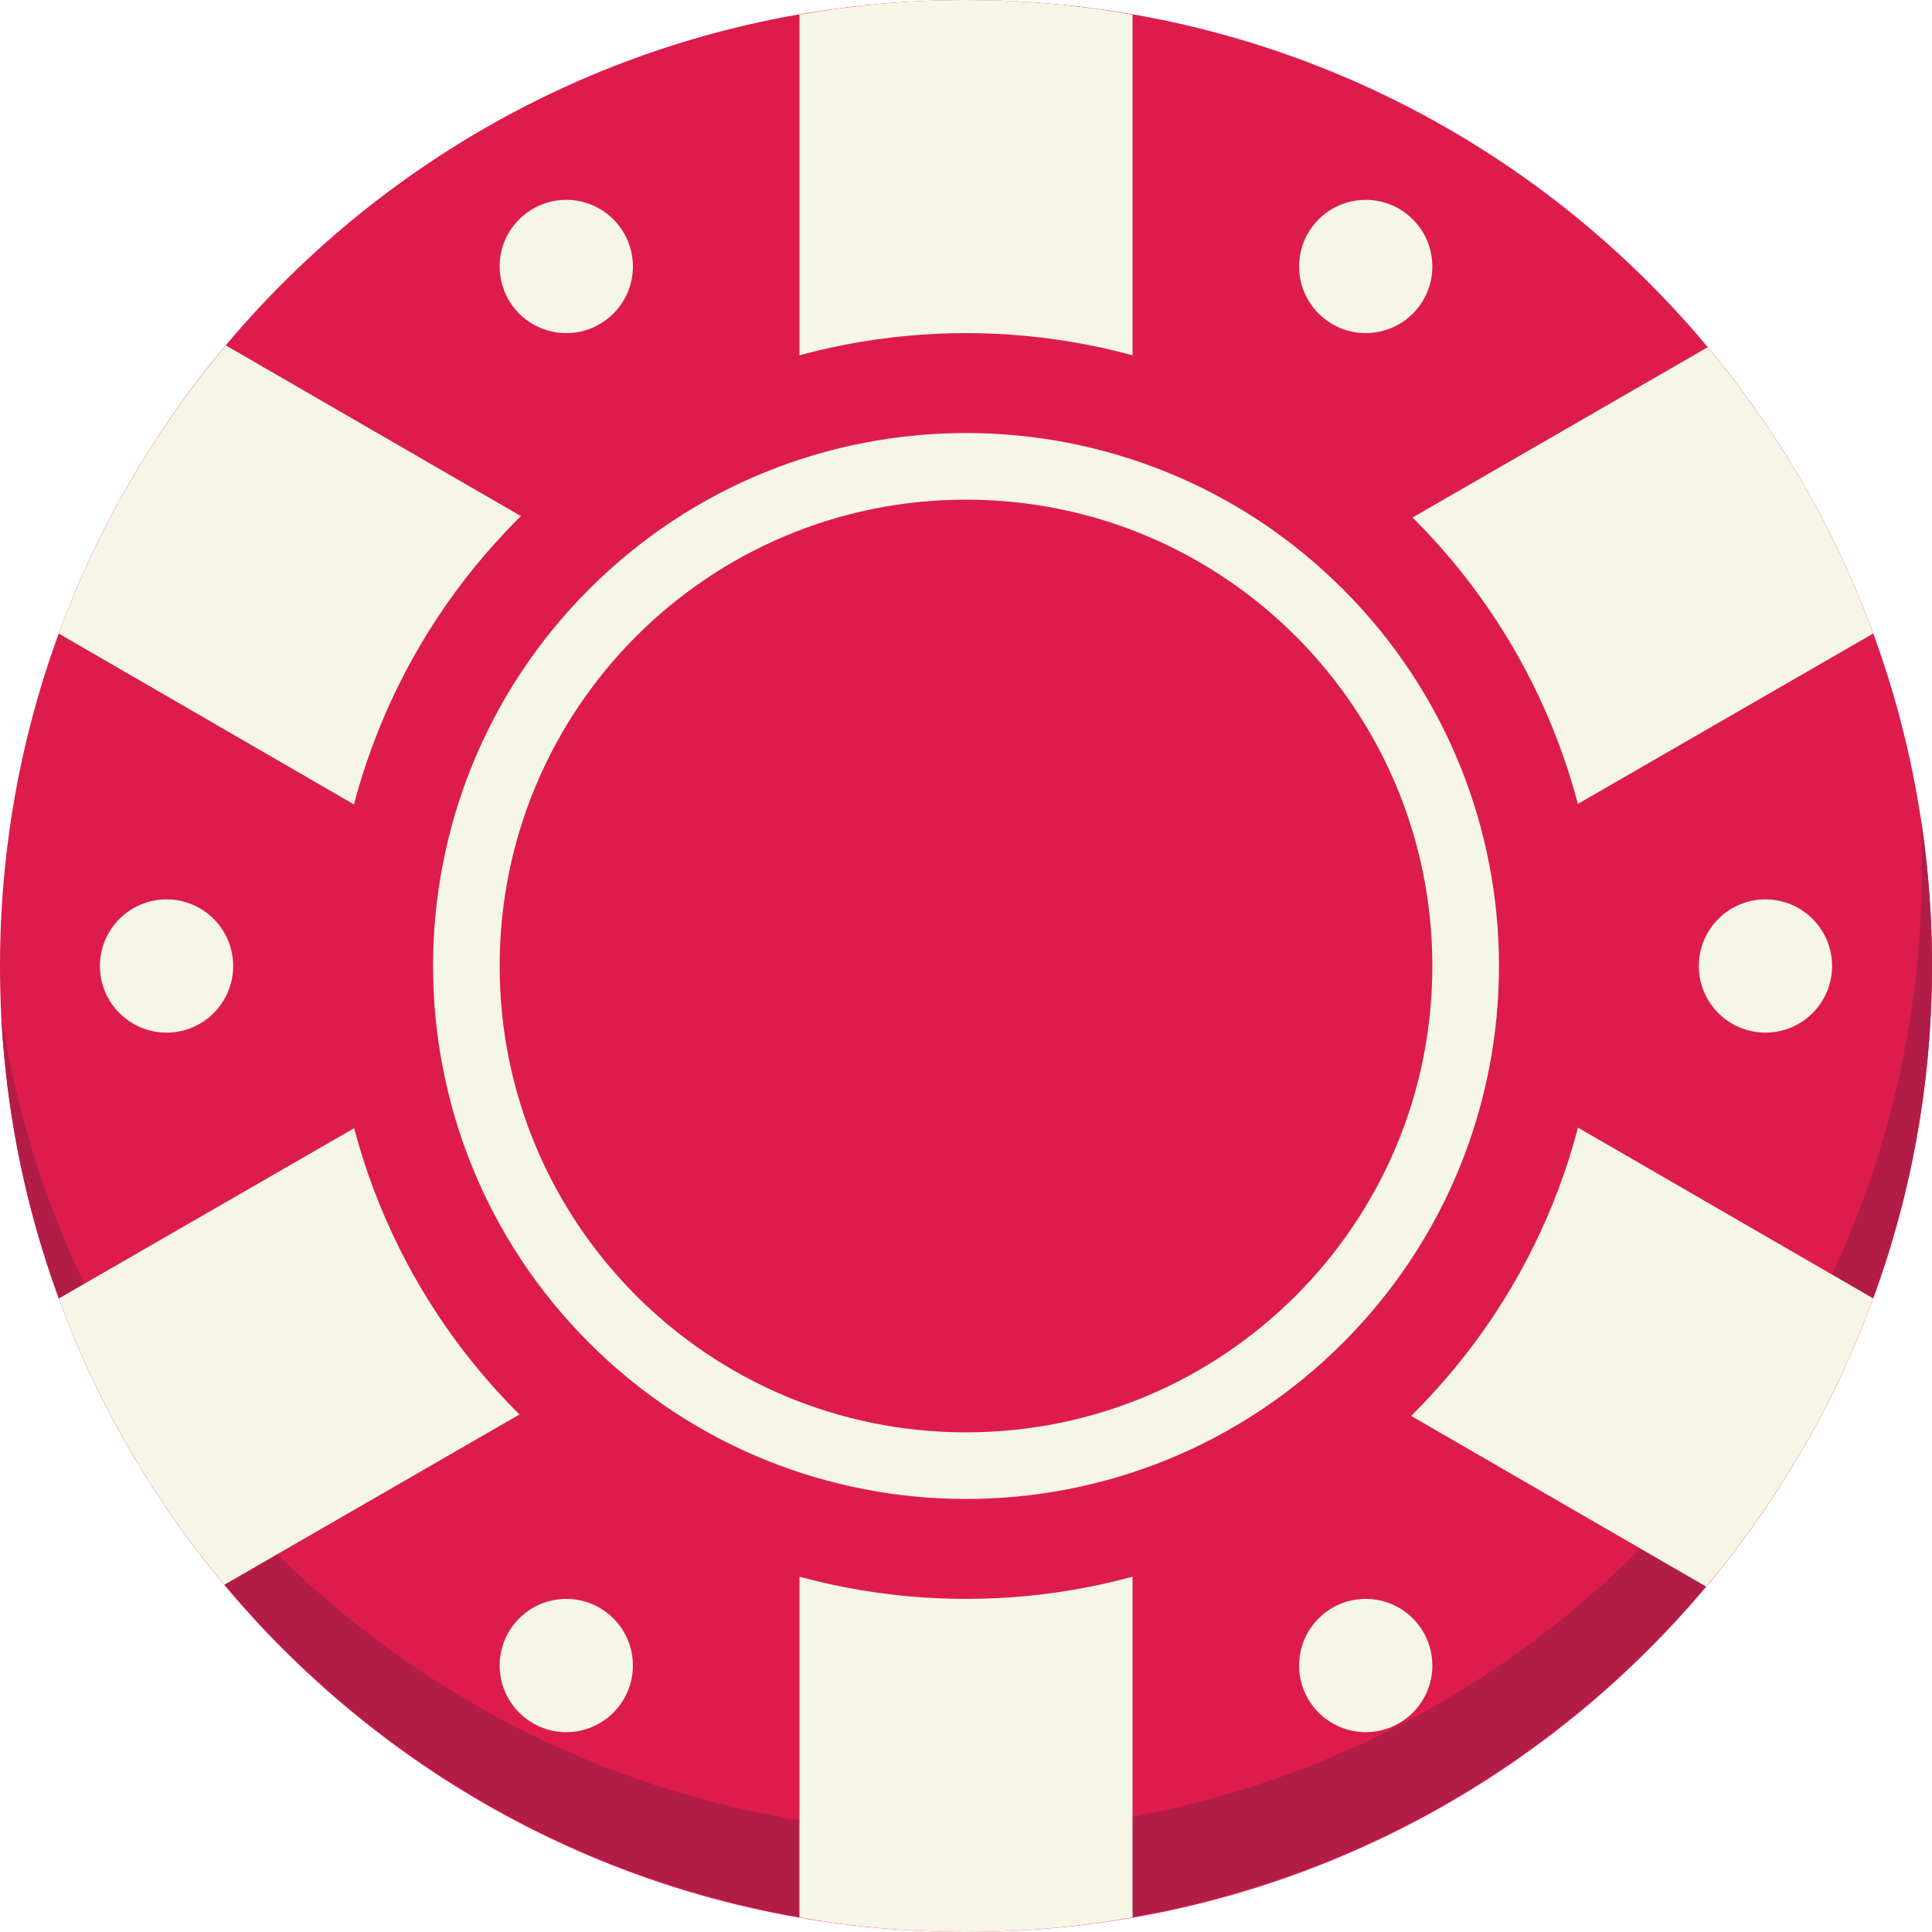
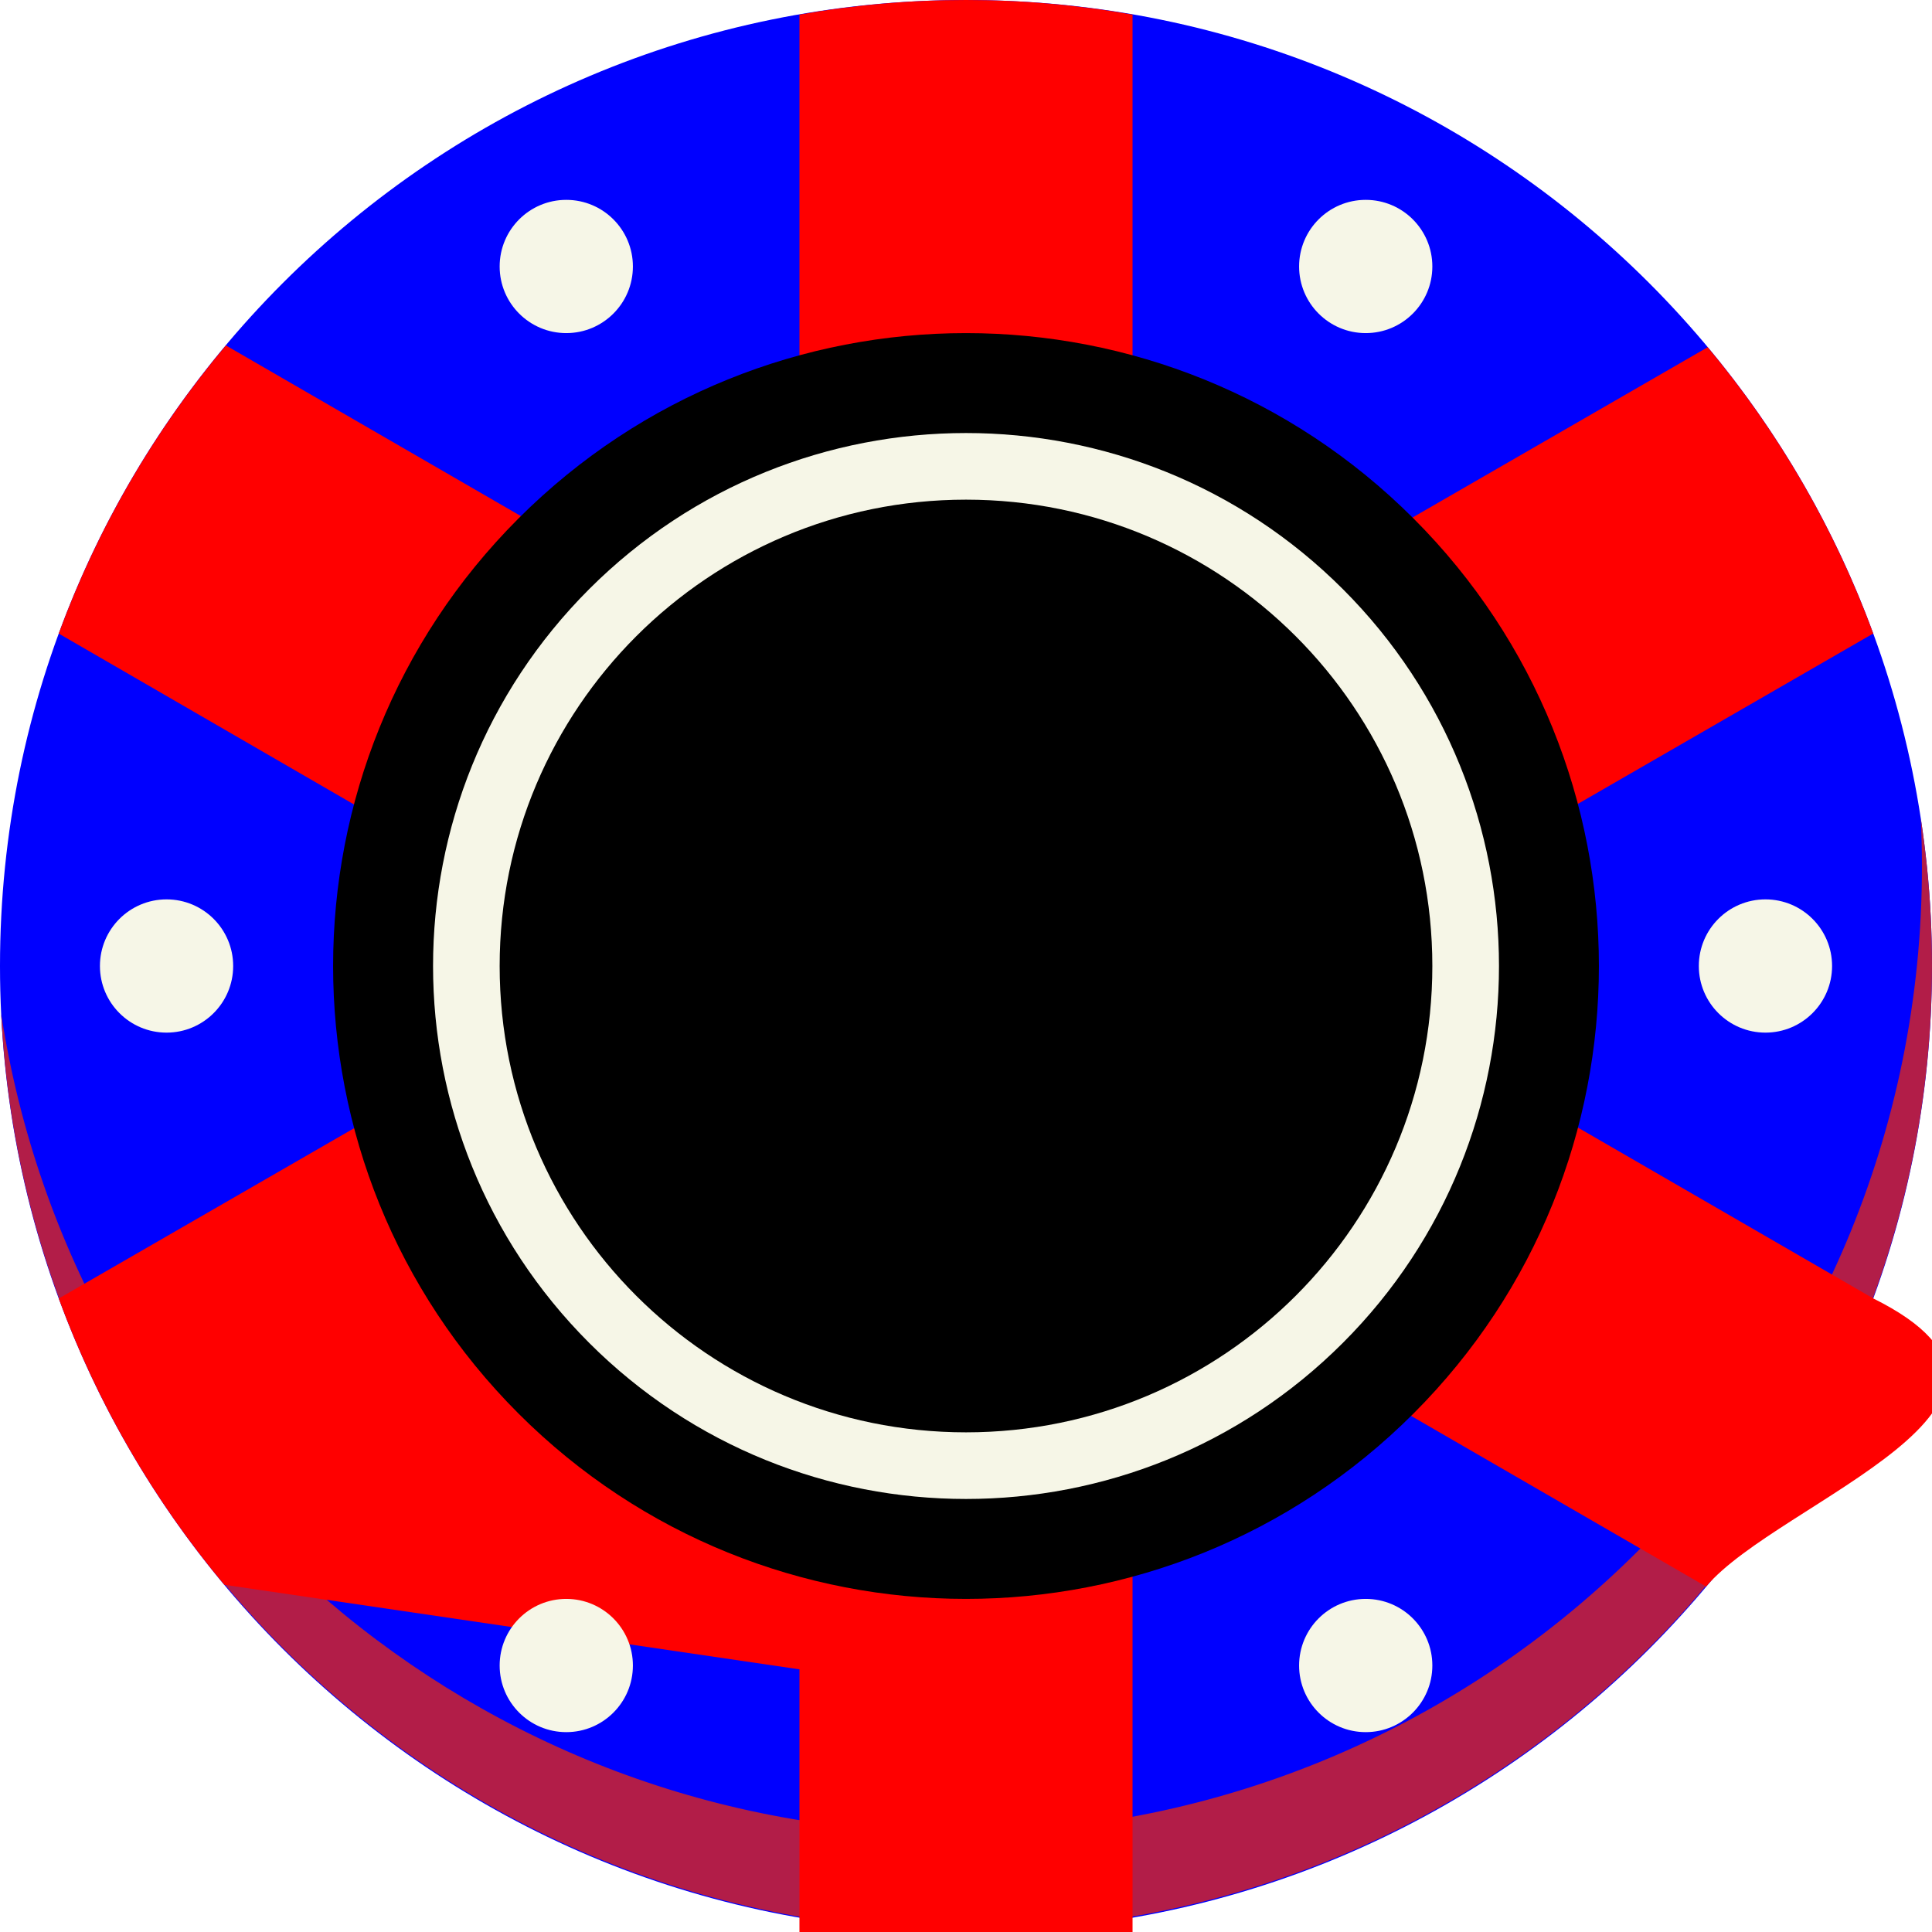
<svg xmlns="http://www.w3.org/2000/svg" version="1.1" id="Capa_1" x="0px" y="0px" viewBox="0 0 464 464" style="enable-background:new 0 0 464 464;" xml:space="preserve">
-   <circle style="fill:#DD1C4B;" cx="232" cy="232" r="232" />
+   <circle style="fill:#0000FF;" cx="232" cy="232" r="232" />
  <path style="fill:#B21D48;" d="M461.296,196.496c0.184,3.816,0.288,7.648,0.288,11.504  c0.103,128.13-103.683,232.083-231.813,232.187C115.207,440.279,17.728,356.733,0.288,243.504  C6.78,371.469,115.78,469.943,243.745,463.451s226.439-115.492,219.947-243.457C463.293,212.125,462.493,204.283,461.296,196.496z" />
  <g>
-     <path style="fill:#F6F6E7;" d="M311.672,231.88l138.216-79.736c-9.196-25.035-22.647-48.295-39.76-68.752L272,163.08V3.504   c-26.462-4.672-53.538-4.672-80,0v159.144L54.248,82.96c-17.292,20.565-30.875,43.981-40.144,69.2l138.224,80L14.112,311.856   c9.196,25.035,22.647,48.295,39.76,68.752L192,300.92v159.576c26.462,4.672,53.538,4.672,80,0V301.352l137.752,79.688   c17.292-20.565,30.875-43.981,40.144-69.2L311.672,231.88z" />
+     <path style="fill:#ff0000;" d="M311.672,231.88l138.216-79.736c-9.196-25.035-22.647-48.295-39.76-68.752L272,163.08V3.504   c-26.462-4.672-53.538-4.672-80,0v159.144L54.248,82.96c-17.292,20.565-30.875,43.981-40.144,69.2l138.224,80L14.112,311.856   c9.196,25.035,22.647,48.295,39.76,68.752L192,400.92v159.576c26.462,4.672,53.538,4.672,80,0V301.352l137.752,79.688   c17.292-20.565,90.875-43.981,40.144-69.2L311.672,231.88z" />
    <circle style="fill:#F6F6E7;" cx="136" cy="400" r="16" />
    <circle style="fill:#F6F6E7;" cx="328" cy="400" r="16" />
    <circle style="fill:#F6F6E7;" cx="424" cy="232" r="16" />
    <circle style="fill:#F6F6E7;" cx="328" cy="64" r="16" />
    <circle style="fill:#F6F6E7;" cx="136" cy="64" r="16" />
    <circle style="fill:#F6F6E7;" cx="40" cy="232" r="16" />
  </g>
-   <path style="fill:#DD1C4B;" d="M339.48,124.52c-59.36-59.36-155.601-59.36-214.96,0s-59.36,155.601,0,214.96s155.601,59.36,214.96,0  c0,0,0,0,0,0C398.839,280.12,398.839,183.88,339.48,124.52z M288,328.992c-53.568,30.93-122.066,12.578-152.996-40.99  s-12.578-122.066,40.99-152.996s122.066-12.578,152.996,40.99c0.001,0.001,0.002,0.003,0.002,0.004  C359.918,229.567,341.566,298.063,288,328.992z" />
+   <path style="fill:#000000;" d="M339.48,124.52c-59.36-59.36-155.601-59.36-214.96,0s-59.36,155.601,0,214.96s155.601,59.36,214.96,0  c0,0,0,0,0,0C398.839,280.12,398.839,183.88,339.48,124.52z M288,328.992c-53.568,30.93-122.066,12.578-152.996-40.99  s-12.578-122.066,40.99-152.996s122.066-12.578,152.996,40.99c0.001,0.001,0.002,0.003,0.002,0.004  C359.918,229.567,341.566,298.063,288,328.992z" />
  <path style="fill:#F6F6E7;" d="M322.512,141.488c-49.988-49.986-131.034-49.984-181.019,0.005s-49.984,131.034,0.005,181.019  c49.987,49.984,131.028,49.984,181.015,0c49.988-49.986,49.99-131.031,0.005-181.019  C322.515,141.491,322.514,141.49,322.512,141.488L322.512,141.488z M279.2,313.68c-45.106,26.058-102.795,10.616-128.853-34.49  s-10.616-102.795,34.49-128.853s102.795-10.616,128.853,34.49c0.01,0.018,0.02,0.035,0.03,0.053  C339.741,229.981,324.289,287.637,279.2,313.68z" />
-   <circle style="fill:#DD1C4B;" cx="232" cy="232" r="112" />
+   <circle style="fill:#000000;" cx="232" cy="232" r="112" />
  <g>
</g>
  <g>
</g>
  <g>
</g>
  <g>
</g>
  <g>
</g>
  <g>
</g>
  <g>
</g>
  <g>
</g>
  <g>
</g>
  <g>
</g>
  <g>
</g>
  <g>
</g>
  <g>
</g>
  <g>
</g>
  <g>
</g>
</svg>
